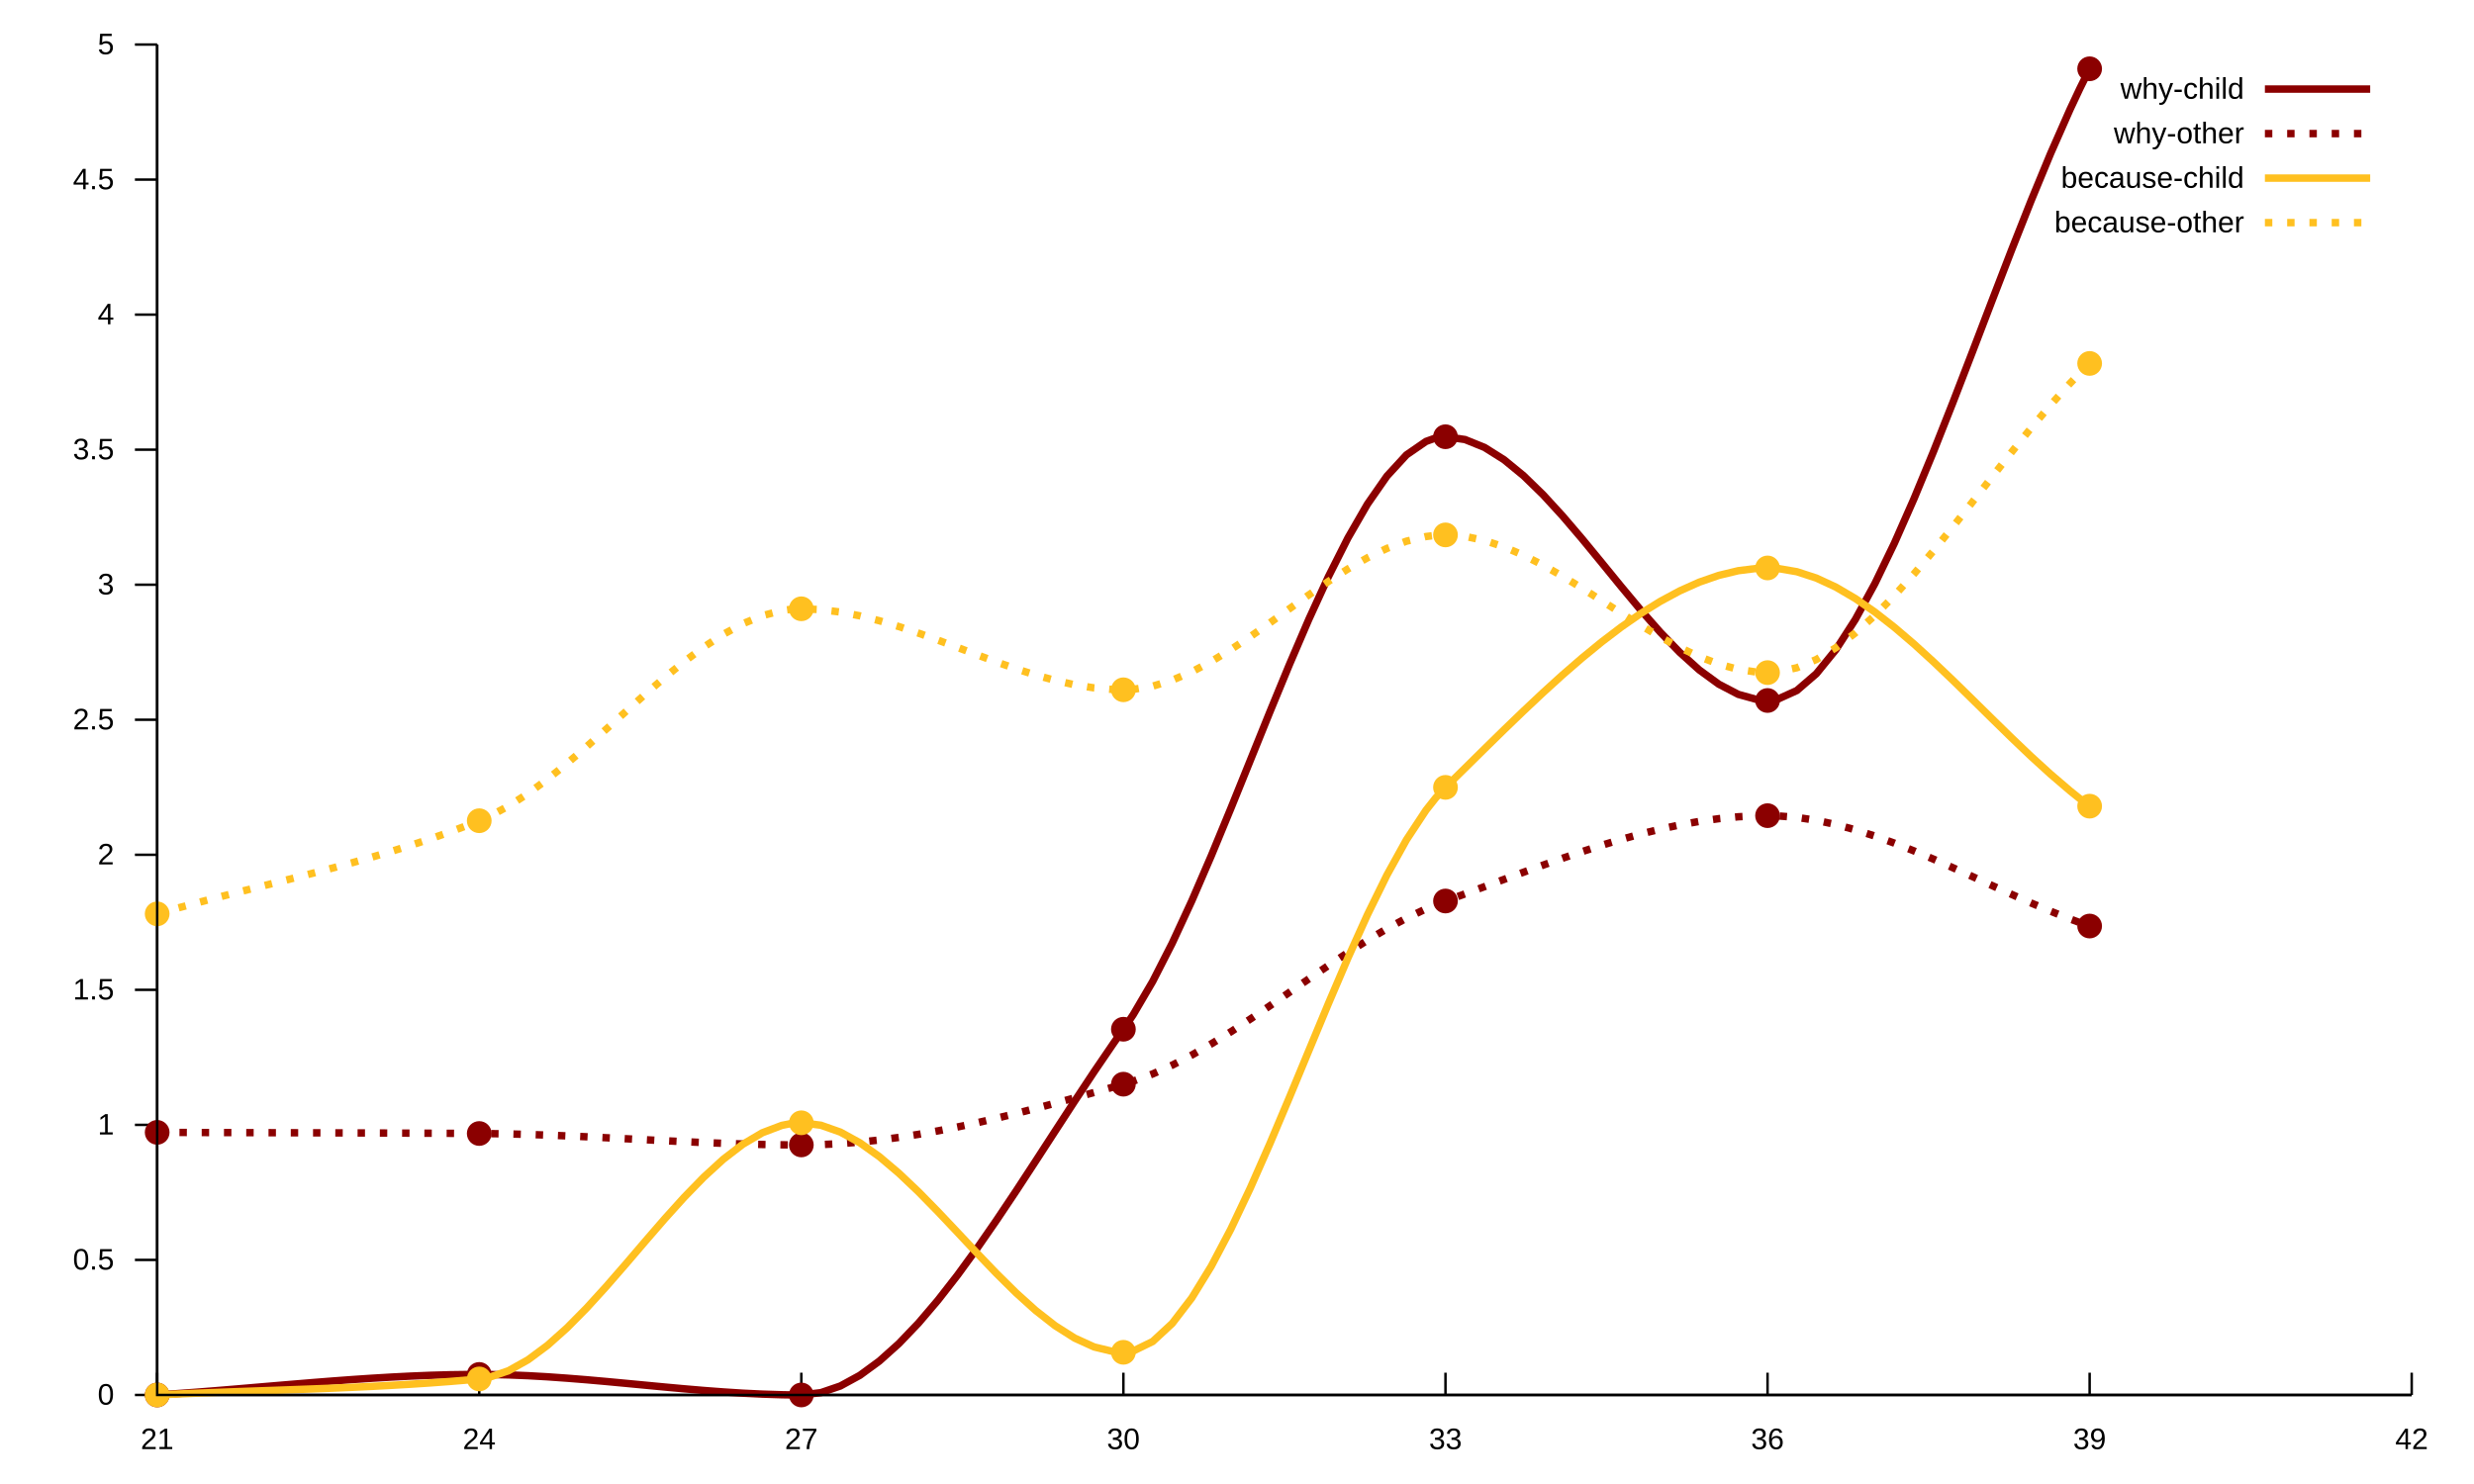
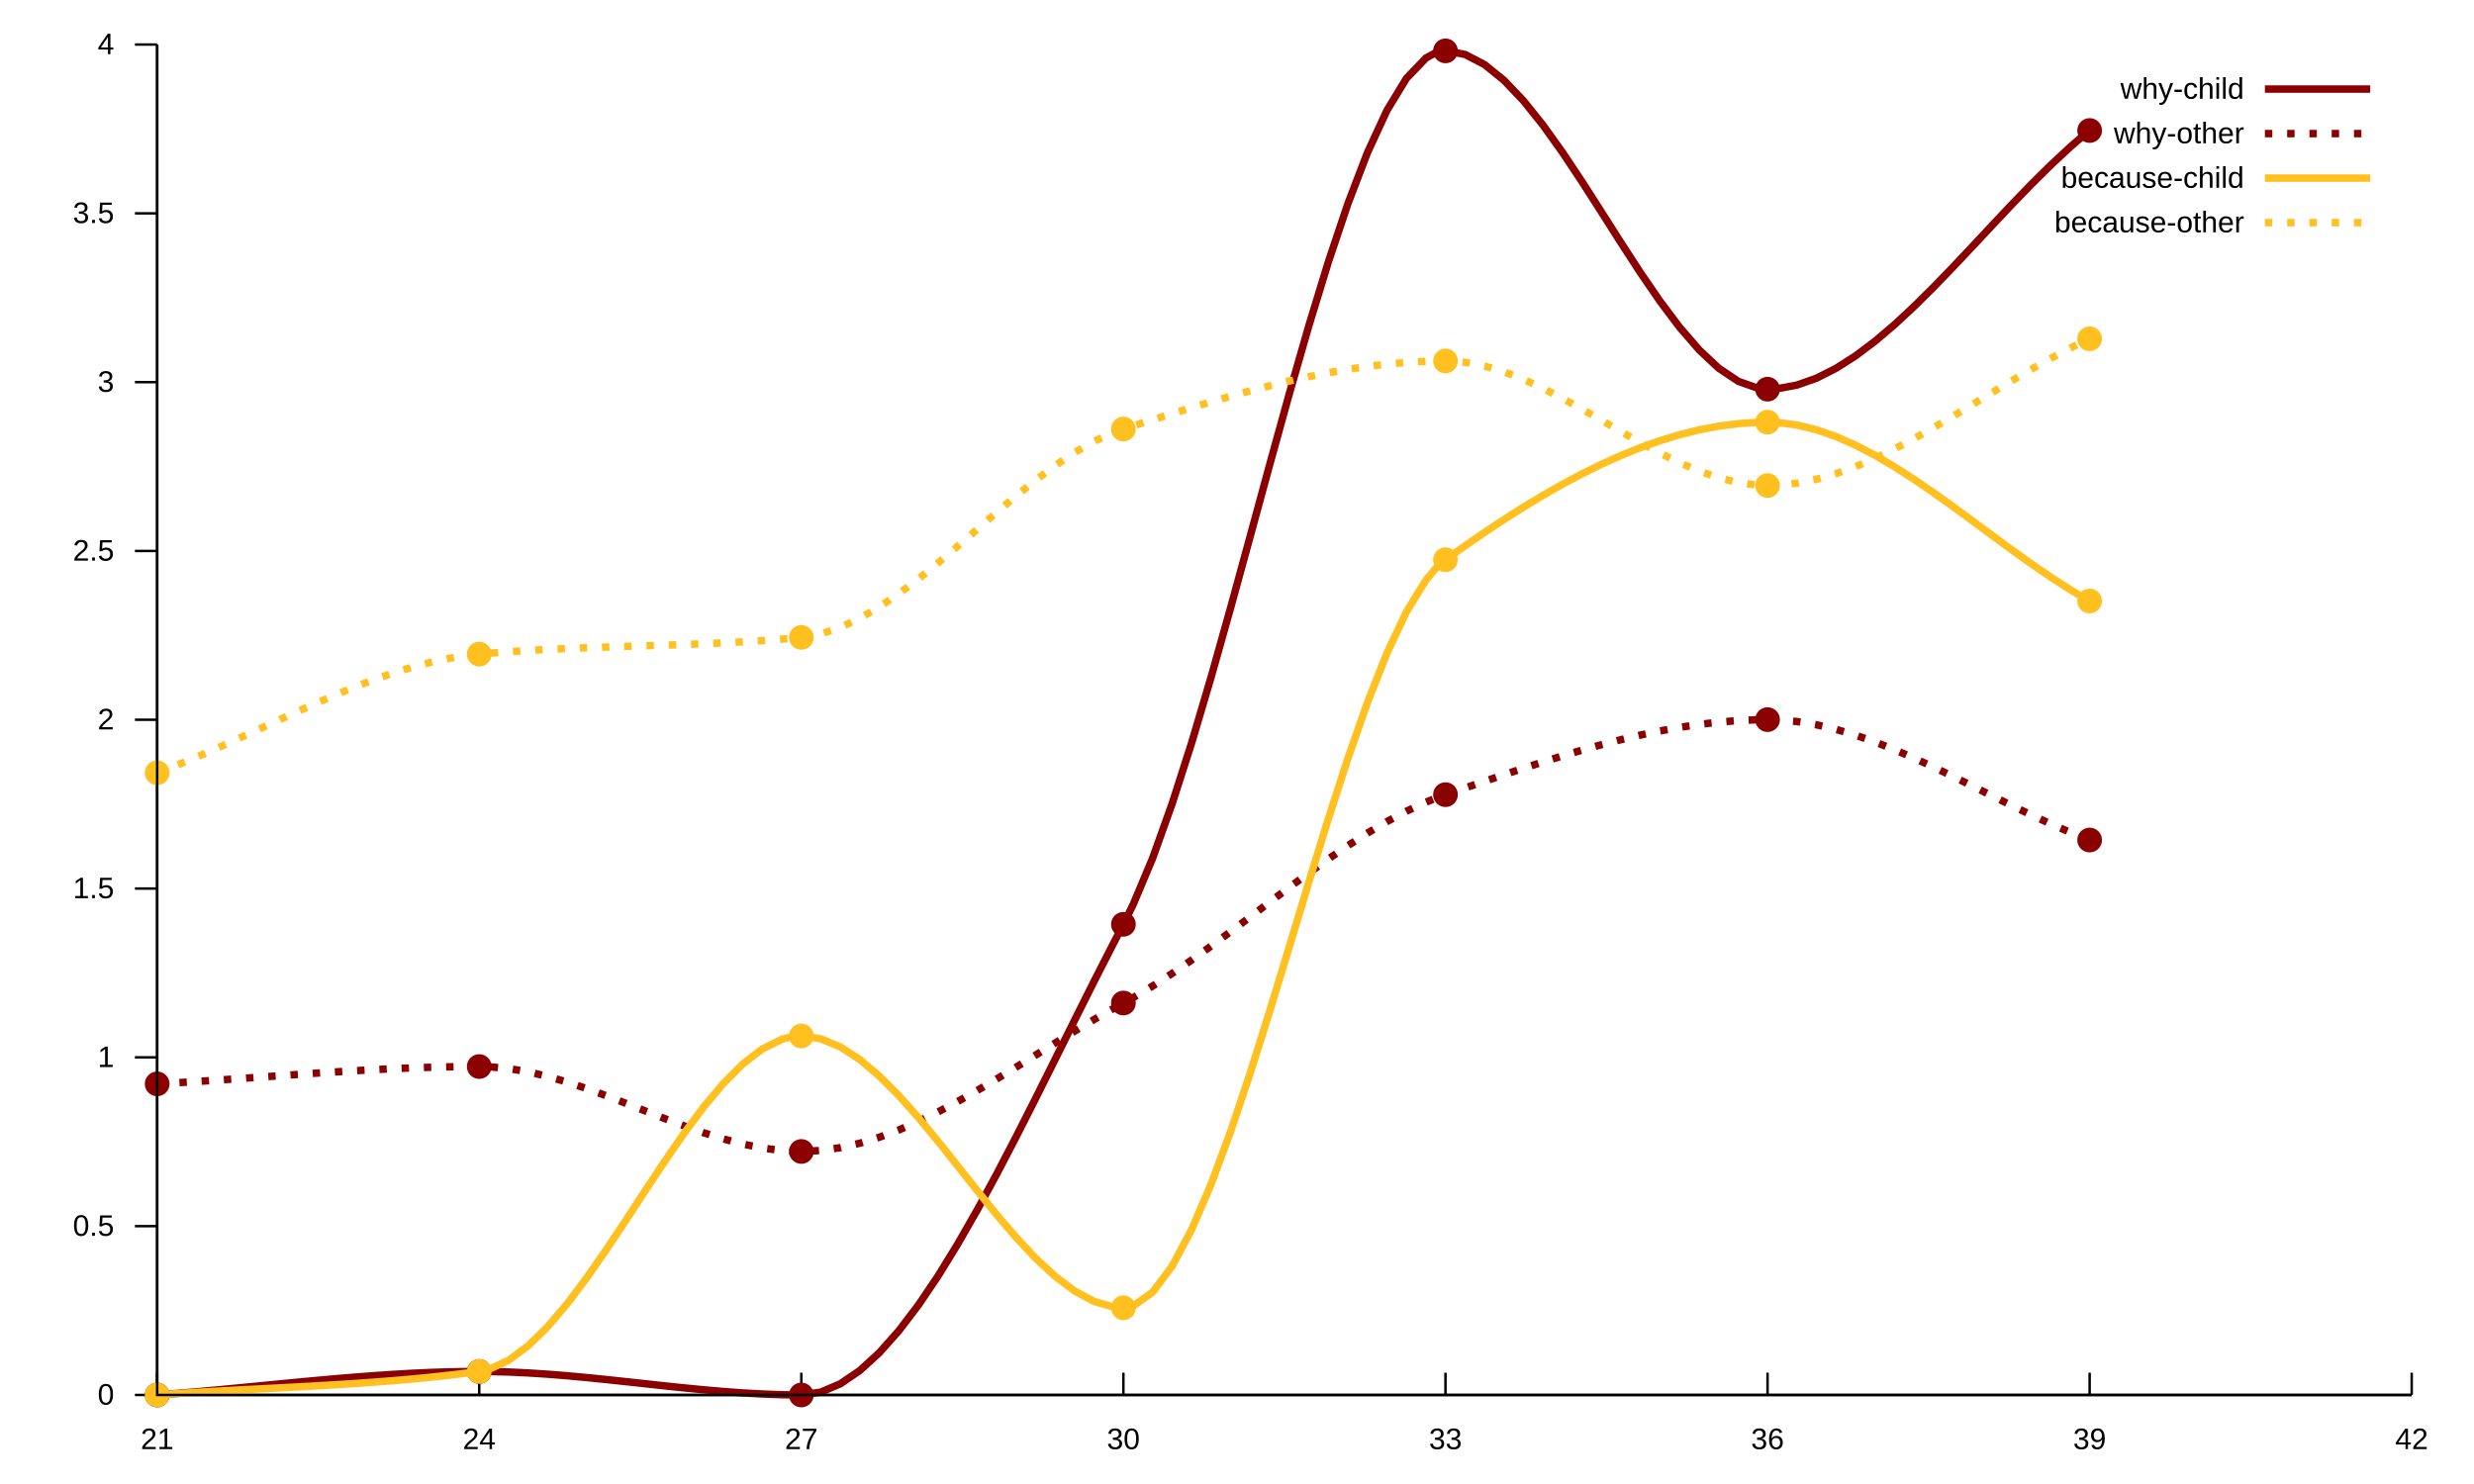
<svg xmlns="http://www.w3.org/2000/svg" xmlns:xlink="http://www.w3.org/1999/xlink" width="1000" height="600" viewBox="0 0 1000 600">
  <g id="gnuplot_canvas">
    <rect x="0" y="0" width="1000" height="600" fill="none" />
    <defs>
      <circle id="gpDot" r="0.5" stroke-width="0.5" stroke="currentColor" />
      <path id="gpPt0" stroke-width="0.222" stroke="currentColor" d="M-1,0 h2 M0,-1 v2" />
      <path id="gpPt1" stroke-width="0.222" stroke="currentColor" d="M-1,-1 L1,1 M1,-1 L-1,1" />
      <path id="gpPt2" stroke-width="0.222" stroke="currentColor" d="M-1,0 L1,0 M0,-1 L0,1 M-1,-1 L1,1 M-1,1 L1,-1" />
      <rect id="gpPt3" stroke-width="0.222" stroke="currentColor" x="-1" y="-1" width="2" height="2" />
      <rect id="gpPt4" stroke-width="0.222" stroke="currentColor" fill="currentColor" x="-1" y="-1" width="2" height="2" />
      <circle id="gpPt5" stroke-width="0.222" stroke="currentColor" cx="0" cy="0" r="1" />
      <use xlink:href="#gpPt5" id="gpPt6" fill="currentColor" stroke="none" />
      <path id="gpPt7" stroke-width="0.222" stroke="currentColor" d="M0,-1.33 L-1.33,0.67 L1.33,0.67 z" />
      <use xlink:href="#gpPt7" id="gpPt8" fill="currentColor" stroke="none" />
      <use xlink:href="#gpPt7" id="gpPt9" stroke="currentColor" transform="rotate(180)" />
      <use xlink:href="#gpPt9" id="gpPt10" fill="currentColor" stroke="none" />
      <use xlink:href="#gpPt3" id="gpPt11" stroke="currentColor" transform="rotate(45)" />
      <use xlink:href="#gpPt11" id="gpPt12" fill="currentColor" stroke="none" />
      <path id="gpPt13" stroke-width="0.222" stroke="currentColor" d="M0,1.330 L1.265,0.411 L0.782,-1.067 L-0.782,-1.076 L-1.265,0.411 z" />
      <use xlink:href="#gpPt13" id="gpPt14" fill="currentColor" stroke="none" />
      <filter id="textbox" filterUnits="objectBoundingBox" x="0" y="0" height="1" width="1">
        <feFlood flood-color="white" flood-opacity="1" result="bgnd" />
        <feComposite in="SourceGraphic" in2="bgnd" operator="atop" />
      </filter>
      <filter id="greybox" filterUnits="objectBoundingBox" x="0" y="0" height="1" width="1">
        <feFlood flood-color="lightgrey" flood-opacity="1" result="grey" />
        <feComposite in="SourceGraphic" in2="grey" operator="atop" />
      </filter>
    </defs>
    <g fill="none" color="white" stroke="black" stroke-width="1.00" stroke-linecap="butt" stroke-linejoin="miter">
</g>
    <g fill="none" color="black" stroke="currentColor" stroke-width="1.00" stroke-linecap="butt" stroke-linejoin="miter">
      <path stroke="black" d="M63.53,564.00 L54.53,564.00  " />
      <g transform="translate(46.14,567.90)" stroke="none" fill="black" font-family="Arial" font-size="12.00" text-anchor="end">
        <text>
          <tspan font-family="Arial"> 0</tspan>
        </text>
      </g>
    </g>
    <g fill="none" color="black" stroke="currentColor" stroke-width="1.00" stroke-linecap="butt" stroke-linejoin="miter">
-       <path stroke="black" d="M63.53,509.40 L54.53,509.40  " />
-       <g transform="translate(46.14,513.30)" stroke="none" fill="black" font-family="Arial" font-size="12.00" text-anchor="end">
+       <path stroke="black" d="M63.53,495.75 L54.53,495.75  " />
+       <g transform="translate(46.14,499.65)" stroke="none" fill="black" font-family="Arial" font-size="12.00" text-anchor="end">
        <text>
          <tspan font-family="Arial"> 0.5</tspan>
        </text>
      </g>
    </g>
    <g fill="none" color="black" stroke="currentColor" stroke-width="1.00" stroke-linecap="butt" stroke-linejoin="miter">
-       <path stroke="black" d="M63.53,454.80 L54.53,454.80  " />
-       <g transform="translate(46.14,458.70)" stroke="none" fill="black" font-family="Arial" font-size="12.00" text-anchor="end">
+       <path stroke="black" d="M63.53,427.50 L54.53,427.50  " />
+       <g transform="translate(46.14,431.40)" stroke="none" fill="black" font-family="Arial" font-size="12.00" text-anchor="end">
        <text>
          <tspan font-family="Arial"> 1</tspan>
        </text>
      </g>
    </g>
    <g fill="none" color="black" stroke="currentColor" stroke-width="1.00" stroke-linecap="butt" stroke-linejoin="miter">
-       <path stroke="black" d="M63.53,400.20 L54.53,400.20  " />
-       <g transform="translate(46.14,404.10)" stroke="none" fill="black" font-family="Arial" font-size="12.00" text-anchor="end">
+       <path stroke="black" d="M63.53,359.25 L54.53,359.25  " />
+       <g transform="translate(46.14,363.15)" stroke="none" fill="black" font-family="Arial" font-size="12.00" text-anchor="end">
        <text>
          <tspan font-family="Arial"> 1.5</tspan>
-         </text>
-       </g>
-     </g>
-     <g fill="none" color="black" stroke="currentColor" stroke-width="1.00" stroke-linecap="butt" stroke-linejoin="miter">
-       <path stroke="black" d="M63.53,345.60 L54.53,345.60  " />
-       <g transform="translate(46.14,349.50)" stroke="none" fill="black" font-family="Arial" font-size="12.00" text-anchor="end">
-         <text>
-           <tspan font-family="Arial"> 2</tspan>
        </text>
      </g>
    </g>
    <g fill="none" color="black" stroke="currentColor" stroke-width="1.00" stroke-linecap="butt" stroke-linejoin="miter">
      <path stroke="black" d="M63.53,291.00 L54.53,291.00  " />
      <g transform="translate(46.14,294.90)" stroke="none" fill="black" font-family="Arial" font-size="12.00" text-anchor="end">
        <text>
+           <tspan font-family="Arial"> 2</tspan>
+         </text>
+       </g>
+     </g>
+     <g fill="none" color="black" stroke="currentColor" stroke-width="1.00" stroke-linecap="butt" stroke-linejoin="miter">
+       <path stroke="black" d="M63.53,222.76 L54.53,222.76  " />
+       <g transform="translate(46.14,226.66)" stroke="none" fill="black" font-family="Arial" font-size="12.00" text-anchor="end">
+         <text>
          <tspan font-family="Arial"> 2.5</tspan>
        </text>
      </g>
    </g>
    <g fill="none" color="black" stroke="currentColor" stroke-width="1.00" stroke-linecap="butt" stroke-linejoin="miter">
-       <path stroke="black" d="M63.53,236.41 L54.53,236.41  " />
-       <g transform="translate(46.14,240.31)" stroke="none" fill="black" font-family="Arial" font-size="12.00" text-anchor="end">
+       <path stroke="black" d="M63.53,154.51 L54.53,154.51  " />
+       <g transform="translate(46.14,158.41)" stroke="none" fill="black" font-family="Arial" font-size="12.00" text-anchor="end">
        <text>
          <tspan font-family="Arial"> 3</tspan>
        </text>
      </g>
    </g>
    <g fill="none" color="black" stroke="currentColor" stroke-width="1.00" stroke-linecap="butt" stroke-linejoin="miter">
-       <path stroke="black" d="M63.53,181.81 L54.53,181.81  " />
-       <g transform="translate(46.14,185.71)" stroke="none" fill="black" font-family="Arial" font-size="12.00" text-anchor="end">
+       <path stroke="black" d="M63.53,86.26 L54.53,86.26  " />
+       <g transform="translate(46.14,90.16)" stroke="none" fill="black" font-family="Arial" font-size="12.00" text-anchor="end">
        <text>
          <tspan font-family="Arial"> 3.5</tspan>
-         </text>
-       </g>
-     </g>
-     <g fill="none" color="black" stroke="currentColor" stroke-width="1.00" stroke-linecap="butt" stroke-linejoin="miter">
-       <path stroke="black" d="M63.53,127.21 L54.53,127.21  " />
-       <g transform="translate(46.14,131.11)" stroke="none" fill="black" font-family="Arial" font-size="12.00" text-anchor="end">
-         <text>
-           <tspan font-family="Arial"> 4</tspan>
-         </text>
-       </g>
-     </g>
-     <g fill="none" color="black" stroke="currentColor" stroke-width="1.00" stroke-linecap="butt" stroke-linejoin="miter">
-       <path stroke="black" d="M63.53,72.61 L54.53,72.61  " />
-       <g transform="translate(46.14,76.51)" stroke="none" fill="black" font-family="Arial" font-size="12.00" text-anchor="end">
-         <text>
-           <tspan font-family="Arial"> 4.5</tspan>
        </text>
      </g>
    </g>
    <g fill="none" color="black" stroke="currentColor" stroke-width="1.00" stroke-linecap="butt" stroke-linejoin="miter">
      <path stroke="black" d="M63.53,18.01 L54.53,18.01  " />
      <g transform="translate(46.14,21.91)" stroke="none" fill="black" font-family="Arial" font-size="12.00" text-anchor="end">
        <text>
-           <tspan font-family="Arial"> 5</tspan>
+           <tspan font-family="Arial"> 4</tspan>
        </text>
      </g>
    </g>
    <g fill="none" color="black" stroke="currentColor" stroke-width="1.00" stroke-linecap="butt" stroke-linejoin="miter">
      <path stroke="black" d="M63.53,564.00 L63.53,555.00  " />
      <g transform="translate(63.53,585.90)" stroke="none" fill="black" font-family="Arial" font-size="12.00" text-anchor="middle">
        <text>
          <tspan font-family="Arial"> 21</tspan>
        </text>
      </g>
    </g>
    <g fill="none" color="black" stroke="currentColor" stroke-width="1.00" stroke-linecap="butt" stroke-linejoin="miter">
      <path stroke="black" d="M193.71,564.00 L193.71,555.00  " />
      <g transform="translate(193.71,585.90)" stroke="none" fill="black" font-family="Arial" font-size="12.00" text-anchor="middle">
        <text>
          <tspan font-family="Arial"> 24</tspan>
        </text>
      </g>
    </g>
    <g fill="none" color="black" stroke="currentColor" stroke-width="1.00" stroke-linecap="butt" stroke-linejoin="miter">
      <path stroke="black" d="M323.90,564.00 L323.90,555.00  " />
      <g transform="translate(323.90,585.90)" stroke="none" fill="black" font-family="Arial" font-size="12.00" text-anchor="middle">
        <text>
          <tspan font-family="Arial"> 27</tspan>
        </text>
      </g>
    </g>
    <g fill="none" color="black" stroke="currentColor" stroke-width="1.00" stroke-linecap="butt" stroke-linejoin="miter">
      <path stroke="black" d="M454.08,564.00 L454.08,555.00  " />
      <g transform="translate(454.08,585.90)" stroke="none" fill="black" font-family="Arial" font-size="12.00" text-anchor="middle">
        <text>
          <tspan font-family="Arial"> 30</tspan>
        </text>
      </g>
    </g>
    <g fill="none" color="black" stroke="currentColor" stroke-width="1.00" stroke-linecap="butt" stroke-linejoin="miter">
      <path stroke="black" d="M584.27,564.00 L584.27,555.00  " />
      <g transform="translate(584.27,585.90)" stroke="none" fill="black" font-family="Arial" font-size="12.00" text-anchor="middle">
        <text>
          <tspan font-family="Arial"> 33</tspan>
        </text>
      </g>
    </g>
    <g fill="none" color="black" stroke="currentColor" stroke-width="1.00" stroke-linecap="butt" stroke-linejoin="miter">
      <path stroke="black" d="M714.45,564.00 L714.45,555.00  " />
      <g transform="translate(714.45,585.90)" stroke="none" fill="black" font-family="Arial" font-size="12.00" text-anchor="middle">
        <text>
          <tspan font-family="Arial"> 36</tspan>
        </text>
      </g>
    </g>
    <g fill="none" color="black" stroke="currentColor" stroke-width="1.00" stroke-linecap="butt" stroke-linejoin="miter">
      <path stroke="black" d="M844.64,564.00 L844.64,555.00  " />
      <g transform="translate(844.64,585.90)" stroke="none" fill="black" font-family="Arial" font-size="12.00" text-anchor="middle">
        <text>
          <tspan font-family="Arial"> 39</tspan>
        </text>
      </g>
    </g>
    <g fill="none" color="black" stroke="currentColor" stroke-width="1.00" stroke-linecap="butt" stroke-linejoin="miter">
      <path stroke="black" d="M974.82,564.00 L974.82,555.00  " />
      <g transform="translate(974.82,585.90)" stroke="none" fill="black" font-family="Arial" font-size="12.00" text-anchor="middle">
        <text>
          <tspan font-family="Arial"> 42</tspan>
        </text>
      </g>
    </g>
    <g fill="none" color="black" stroke="currentColor" stroke-width="1.00" stroke-linecap="butt" stroke-linejoin="miter">
</g>
    <g fill="none" color="black" stroke="currentColor" stroke-width="1.00" stroke-linecap="butt" stroke-linejoin="miter">
      <path stroke="black" d="M63.53,18.01 L63.53,564.00 L974.82,564.00 M974.82,18.01 M63.53,18.01  " />
    </g>
    <g fill="none" color="black" stroke="currentColor" stroke-width="1.00" stroke-linecap="butt" stroke-linejoin="miter">
</g>
    <g id="gnuplot_plot_1">
      <g fill="none" color="white" stroke="black" stroke-width="3.00" stroke-linecap="butt" stroke-linejoin="miter">
</g>
      <g fill="none" color="black" stroke="currentColor" stroke-width="3.00" stroke-linecap="butt" stroke-linejoin="miter">
        <g transform="translate(907.09,39.91)" stroke="none" fill="black" font-family="Arial" font-size="12.00" text-anchor="end">
          <text>
            <tspan font-family="Arial">why-child</tspan>
          </text>
        </g>
      </g>
      <g fill="none" color="black" stroke="currentColor" stroke-width="3.00" stroke-linecap="butt" stroke-linejoin="miter">
-         <path stroke="rgb(139,   0,   0)" d="M915.48,36.01 L958.04,36.01 M63.53,564.00 L71.42,563.47 L79.31,562.89 L87.20,562.27 L95.09,561.62 L102.98,560.95   L110.87,560.28 L118.76,559.62 L126.65,558.97 L134.54,558.35 L142.43,557.77 L150.32,557.24 L158.21,556.77 L166.10,556.37   L173.99,556.05 L181.88,555.83 L189.77,555.72 L193.71,555.70 L197.66,555.72 L205.55,555.89 L213.44,556.21 L221.33,556.66   L229.22,557.22 L237.11,557.85 L245.00,558.55 L252.89,559.29 L260.78,560.04 L268.67,560.79 L276.56,561.51 L284.45,562.18   L292.34,562.77 L300.23,563.28 L308.12,563.66 L316.01,563.91 L319.95,563.98 L323.90,564.00 L331.79,563.07 L339.68,560.37   L347.57,556.06 L355.46,550.28 L363.35,543.20 L371.24,534.95 L379.13,525.69 L387.02,515.57 L394.91,504.74 L402.80,493.35   L410.69,481.56 L418.58,469.50 L426.47,457.35 L434.36,445.23 L442.25,433.31 L450.14,421.74 L454.08,416.13 L458.03,410.27   L465.92,396.81 L473.81,381.35 L481.70,364.29 L489.59,346.02 L497.48,326.93 L505.37,307.43 L513.26,287.91 L521.15,268.77   L529.04,250.39 L536.93,233.18 L544.82,217.53 L552.71,203.85 L560.60,192.51 L568.49,183.92 L576.38,178.48 L580.32,177.06   L584.27,176.58 L592.16,177.71 L600.05,180.90 L607.94,185.87 L615.83,192.34 L623.72,200.02 L631.61,208.63 L639.50,217.87   L647.39,227.48 L655.28,237.15 L663.17,246.61 L671.06,255.57 L678.95,263.75 L686.84,270.86 L694.73,276.62 L702.62,280.74   L710.51,282.93 L714.45,283.22 L718.40,282.76 L726.29,279.19 L734.18,272.38 L742.07,262.67 L749.96,250.41 L757.85,235.92   L765.74,219.56 L773.63,201.67 L781.52,182.58 L789.41,162.63 L797.30,142.18 L805.19,121.55 L813.08,101.10 L820.97,81.16   L828.86,62.07 L836.75,44.17 L840.69,35.78 L844.64,27.81  " />
+         <path stroke="rgb(139,   0,   0)" d="M915.48,36.01 L958.04,36.01 M63.53,564.00 L71.42,563.39 L79.31,562.73 L87.20,562.02 L95.09,561.27 L102.98,560.51   L110.87,559.74 L118.76,558.98 L126.65,558.24 L134.54,557.53 L142.43,556.87 L150.32,556.26 L158.21,555.72 L166.10,555.26   L173.99,554.90 L181.88,554.65 L189.77,554.51 L193.71,554.50 L197.66,554.52 L205.55,554.72 L213.44,555.09 L221.33,555.60   L229.22,556.23 L237.11,556.96 L245.00,557.76 L252.89,558.60 L260.78,559.46 L268.67,560.32 L276.56,561.14 L284.45,561.91   L292.34,562.60 L300.23,563.17 L308.12,563.61 L316.01,563.90 L319.95,563.97 L323.90,564.00 L331.79,562.84 L339.68,559.48   L347.57,554.10 L355.46,546.88 L363.35,538.00 L371.24,527.62 L379.13,515.94 L387.02,503.13 L394.91,489.36 L402.80,474.82   L410.69,459.68 L418.58,444.13 L426.47,428.33 L434.36,412.47 L442.25,396.72 L450.14,381.27 L454.08,373.71 L458.03,365.71   L465.92,346.90 L473.81,324.87 L481.70,300.22 L489.59,273.56 L497.48,245.52 L505.37,216.69 L513.26,187.70 L521.15,159.17   L529.04,131.69 L536.93,105.89 L544.82,82.37 L552.71,61.76 L560.60,44.66 L568.49,31.68 L576.38,23.45 L580.32,21.30   L584.27,20.57 L592.16,22.01 L600.05,26.11 L607.94,32.49 L615.83,40.79 L623.72,50.64 L631.61,61.68 L639.50,73.54   L647.39,85.85 L655.28,98.26 L663.17,110.40 L671.06,121.89 L678.95,132.38 L686.84,141.50 L694.73,148.89 L702.62,154.17   L710.51,156.98 L714.45,157.35 L718.40,157.16 L726.29,155.70 L734.18,152.92 L742.07,148.94 L749.96,143.92 L757.85,137.99   L765.74,131.29 L773.63,123.96 L781.52,116.14 L789.41,107.98 L797.30,99.60 L805.19,91.16 L813.08,82.78 L820.97,74.62   L828.86,66.80 L836.75,59.47 L840.69,56.04 L844.64,52.77  " />
      </g>
    </g>
    <g id="gnuplot_plot_2">
      <g fill="none" color="black" stroke="currentColor" stroke-width="3.00" stroke-linecap="butt" stroke-linejoin="miter">
        <use xlink:href="#gpPt6" transform="translate(63.53,564.00) scale(4.50)" color="rgb(139,   0,   0)" />
-         <use xlink:href="#gpPt6" transform="translate(193.71,555.70) scale(4.50)" color="rgb(139,   0,   0)" />
+         <use xlink:href="#gpPt6" transform="translate(193.71,554.50) scale(4.50)" color="rgb(139,   0,   0)" />
        <use xlink:href="#gpPt6" transform="translate(323.90,564.00) scale(4.50)" color="rgb(139,   0,   0)" />
-         <use xlink:href="#gpPt6" transform="translate(454.08,416.13) scale(4.50)" color="rgb(139,   0,   0)" />
-         <use xlink:href="#gpPt6" transform="translate(584.27,176.58) scale(4.50)" color="rgb(139,   0,   0)" />
-         <use xlink:href="#gpPt6" transform="translate(714.45,283.22) scale(4.50)" color="rgb(139,   0,   0)" />
-         <use xlink:href="#gpPt6" transform="translate(844.64,27.81) scale(4.50)" color="rgb(139,   0,   0)" />
+         <use xlink:href="#gpPt6" transform="translate(454.08,373.71) scale(4.50)" color="rgb(139,   0,   0)" />
+         <use xlink:href="#gpPt6" transform="translate(584.27,20.57) scale(4.50)" color="rgb(139,   0,   0)" />
+         <use xlink:href="#gpPt6" transform="translate(714.45,157.35) scale(4.50)" color="rgb(139,   0,   0)" />
+         <use xlink:href="#gpPt6" transform="translate(844.64,52.77) scale(4.50)" color="rgb(139,   0,   0)" />
      </g>
    </g>
    <g id="gnuplot_plot_3">
      <g fill="none" color="black" stroke="currentColor" stroke-width="3.00" stroke-linecap="butt" stroke-linejoin="miter">
        <g transform="translate(907.09,57.91)" stroke="none" fill="black" font-family="Arial" font-size="12.00" text-anchor="end">
          <text>
            <tspan font-family="Arial">why-other</tspan>
          </text>
        </g>
      </g>
      <g fill="none" color="black" stroke="currentColor" stroke-width="3.00" stroke-linecap="butt" stroke-linejoin="miter">
-         <path stroke="rgb(139,   0,   0)" stroke-dasharray="3.0,6.0" d="M915.48,54.01 L958.04,54.01 M63.53,457.83 L71.42,457.86 L79.31,457.89 L87.20,457.91 L95.09,457.93 L102.98,457.95   L110.87,457.97 L118.76,457.99 L126.65,458.01 L134.54,458.03 L142.43,458.06 L150.32,458.08 L158.21,458.11 L166.10,458.15   L173.99,458.18 L181.88,458.22 L189.77,458.27 L193.71,458.29 L197.66,458.33 L205.55,458.46 L213.44,458.67 L221.33,458.94   L229.22,459.26 L237.11,459.61 L245.00,460.00 L252.89,460.40 L260.78,460.81 L268.67,461.21 L276.56,461.59 L284.45,461.95   L292.34,462.26 L300.23,462.53 L308.12,462.73 L316.01,462.86 L319.95,462.90 L323.90,462.91 L331.79,462.78 L339.68,462.39   L347.57,461.77 L355.46,460.92 L363.35,459.87 L371.24,458.63 L379.13,457.22 L387.02,455.66 L394.91,453.95 L402.80,452.12   L410.69,450.18 L418.58,448.16 L426.47,446.06 L434.36,443.90 L442.25,441.70 L450.14,439.47 L454.08,438.35 L458.03,437.14   L465.92,434.21 L473.81,430.66 L481.70,426.58 L489.59,422.06 L497.48,417.18 L505.37,412.02 L513.26,406.68 L521.15,401.23   L529.04,395.77 L536.93,390.38 L544.82,385.15 L552.71,380.15 L560.60,375.48 L568.49,371.23 L576.38,367.47 L580.32,365.80   L584.27,364.29 L592.16,361.41 L600.05,358.49 L607.94,355.55 L615.83,352.64 L623.72,349.78 L631.61,346.99 L639.50,344.31   L647.39,341.76 L655.28,339.38 L663.17,337.20 L671.06,335.24 L678.95,333.53 L686.84,332.11 L694.73,331.00 L702.62,330.23   L710.51,329.83 L714.45,329.78 L718.40,329.86 L726.29,330.48 L734.18,331.67 L742.07,333.37 L749.96,335.51 L757.85,338.04   L765.74,340.90 L773.63,344.03 L781.52,347.36 L789.41,350.85 L797.30,354.42 L805.19,358.03 L813.08,361.60 L820.97,365.09   L828.86,368.42 L836.75,371.55 L840.69,373.02 L844.64,374.41  " />
+         <path stroke="rgb(139,   0,   0)" stroke-dasharray="3.0,6.0" d="M915.48,54.01 L958.04,54.01 M63.53,438.22 L71.42,437.77 L79.31,437.28 L87.20,436.76 L95.09,436.21 L102.98,435.65   L110.87,435.09 L118.76,434.53 L126.65,433.98 L134.54,433.46 L142.43,432.96 L150.32,432.52 L158.21,432.12 L166.10,431.78   L173.99,431.52 L181.88,431.33 L189.77,431.23 L193.71,431.22 L197.66,431.31 L205.55,432.02 L213.44,433.35 L221.33,435.20   L229.22,437.49 L237.11,440.12 L245.00,443.01 L252.89,446.05 L260.78,449.16 L268.67,452.26 L276.56,455.23 L284.45,458.00   L292.34,460.47 L300.23,462.56 L308.12,464.16 L316.01,465.19 L319.95,465.46 L323.90,465.55 L331.79,465.16 L339.68,464.02   L347.57,462.21 L355.46,459.80 L363.35,456.84 L371.24,453.41 L379.13,449.57 L387.02,445.40 L394.91,440.94 L402.80,436.28   L410.69,431.48 L418.58,426.61 L426.47,421.72 L434.36,416.90 L442.25,412.20 L450.14,407.70 L454.08,405.54 L458.03,403.36   L465.92,398.65 L473.81,393.55 L481.70,388.13 L489.59,382.46 L497.48,376.62 L505.37,370.67 L513.26,364.69 L521.15,358.75   L529.04,352.93 L536.93,347.28 L544.82,341.89 L552.71,336.83 L560.60,332.17 L568.49,327.98 L576.38,324.33 L580.32,322.73   L584.27,321.29 L592.16,318.59 L600.05,315.89 L607.94,313.22 L615.83,310.60 L623.72,308.06 L631.61,305.61 L639.50,303.27   L647.39,301.07 L655.28,299.03 L663.17,297.17 L671.06,295.52 L678.95,294.08 L686.84,292.89 L694.73,291.96 L702.62,291.33   L710.51,291.00 L714.45,290.95 L718.40,291.04 L726.29,291.72 L734.18,293.02 L742.07,294.87 L749.96,297.21 L757.85,299.97   L765.74,303.09 L773.63,306.50 L781.52,310.13 L789.41,313.93 L797.30,317.83 L805.19,321.76 L813.08,325.66 L820.97,329.46   L828.86,333.10 L836.75,336.51 L840.69,338.11 L844.64,339.63  " />
      </g>
    </g>
    <g id="gnuplot_plot_4">
      <g fill="none" color="black" stroke="currentColor" stroke-width="3.00" stroke-linecap="butt" stroke-linejoin="miter">
-         <use xlink:href="#gpPt6" transform="translate(63.53,457.83) scale(4.50)" color="rgb(139,   0,   0)" />
-         <use xlink:href="#gpPt6" transform="translate(193.71,458.29) scale(4.50)" color="rgb(139,   0,   0)" />
-         <use xlink:href="#gpPt6" transform="translate(323.90,462.91) scale(4.50)" color="rgb(139,   0,   0)" />
-         <use xlink:href="#gpPt6" transform="translate(454.08,438.35) scale(4.50)" color="rgb(139,   0,   0)" />
-         <use xlink:href="#gpPt6" transform="translate(584.27,364.29) scale(4.50)" color="rgb(139,   0,   0)" />
-         <use xlink:href="#gpPt6" transform="translate(714.45,329.78) scale(4.50)" color="rgb(139,   0,   0)" />
-         <use xlink:href="#gpPt6" transform="translate(844.64,374.41) scale(4.50)" color="rgb(139,   0,   0)" />
+         <use xlink:href="#gpPt6" transform="translate(63.53,438.22) scale(4.50)" color="rgb(139,   0,   0)" />
+         <use xlink:href="#gpPt6" transform="translate(193.71,431.22) scale(4.50)" color="rgb(139,   0,   0)" />
+         <use xlink:href="#gpPt6" transform="translate(323.90,465.55) scale(4.50)" color="rgb(139,   0,   0)" />
+         <use xlink:href="#gpPt6" transform="translate(454.08,405.54) scale(4.50)" color="rgb(139,   0,   0)" />
+         <use xlink:href="#gpPt6" transform="translate(584.27,321.29) scale(4.50)" color="rgb(139,   0,   0)" />
+         <use xlink:href="#gpPt6" transform="translate(714.45,290.95) scale(4.50)" color="rgb(139,   0,   0)" />
+         <use xlink:href="#gpPt6" transform="translate(844.64,339.63) scale(4.50)" color="rgb(139,   0,   0)" />
      </g>
    </g>
    <g id="gnuplot_plot_5">
      <g fill="none" color="black" stroke="currentColor" stroke-width="3.00" stroke-linecap="butt" stroke-linejoin="miter">
        <g transform="translate(907.09,75.91)" stroke="none" fill="black" font-family="Arial" font-size="12.00" text-anchor="end">
          <text>
            <tspan font-family="Arial">because-child</tspan>
          </text>
        </g>
      </g>
      <g fill="none" color="black" stroke="currentColor" stroke-width="3.00" stroke-linecap="butt" stroke-linejoin="miter">
-         <path stroke="rgb(255, 192,  32)" d="M915.48,72.01 L958.04,72.01 M63.53,564.00 L71.42,563.63 L79.31,563.29 L87.20,562.98 L95.09,562.68 L102.98,562.40   L110.87,562.13 L118.76,561.84 L126.65,561.55 L134.54,561.24 L142.43,560.90 L150.32,560.53 L158.21,560.11 L166.10,559.65   L173.99,559.13 L181.88,558.54 L189.77,557.88 L193.71,557.52 L197.66,556.90 L205.55,554.20 L213.44,549.78 L221.33,543.92   L229.22,536.86 L237.11,528.87 L245.00,520.21 L252.89,511.14 L260.78,501.91 L268.67,492.80 L276.56,484.06 L284.45,475.95   L292.34,468.72 L300.23,462.66 L308.12,458.00 L316.01,455.01 L319.95,454.23 L323.90,453.96 L331.79,454.94 L339.68,457.72   L347.57,462.05 L355.46,467.67 L363.35,474.36 L371.24,481.84 L379.13,489.89 L387.02,498.24 L394.91,506.66 L402.80,514.89   L410.69,522.69 L418.58,529.81 L426.47,535.99 L434.36,541.00 L442.25,544.59 L450.14,546.50 L454.08,546.75 L458.03,546.24   L465.92,542.39 L473.81,535.09 L481.70,524.80 L489.59,511.96 L497.48,496.99 L505.37,480.35 L513.26,462.47 L521.15,443.79   L529.04,424.76 L536.93,405.80 L544.82,387.36 L552.71,369.88 L560.60,353.80 L568.49,339.55 L576.38,327.59 L580.32,322.60   L584.27,318.34 L592.16,310.57 L600.05,302.78 L607.94,295.05 L615.83,287.45 L623.72,280.03 L631.61,272.86 L639.50,266.02   L647.39,259.56 L655.28,253.55 L663.17,248.07 L671.06,243.16 L678.95,238.91 L686.84,235.38 L694.73,232.64 L702.62,230.74   L710.51,229.76 L714.45,229.63 L718.40,229.81 L726.29,231.15 L734.18,233.72 L742.07,237.38 L749.96,242.01 L757.85,247.47   L765.74,253.64 L773.63,260.38 L781.52,267.58 L789.41,275.10 L797.30,282.82 L805.19,290.59 L813.08,298.31 L820.97,305.83   L828.86,313.02 L836.75,319.77 L840.69,322.94 L844.64,325.94  " />
+         <path stroke="rgb(255, 192,  32)" d="M915.48,72.01 L958.04,72.01 M63.53,564.00 L71.42,563.45 L79.31,562.95 L87.20,562.50 L95.09,562.06 L102.98,561.65   L110.87,561.24 L118.76,560.82 L126.65,560.39 L134.54,559.93 L142.43,559.44 L150.32,558.89 L158.21,558.28 L166.10,557.60   L173.99,556.84 L181.88,555.98 L189.77,555.02 L193.71,554.50 L197.66,553.63 L205.55,550.00 L213.44,544.16 L221.33,536.44   L229.22,527.17 L237.11,516.70 L245.00,505.36 L252.89,493.50 L260.78,481.44 L268.67,469.54 L276.56,458.12 L284.45,447.53   L292.34,438.11 L300.23,430.19 L308.12,424.12 L316.01,420.22 L319.95,419.20 L323.90,418.85 L331.79,420.01 L339.68,423.30   L347.57,428.43 L355.46,435.10 L363.35,443.01 L371.24,451.88 L379.13,461.41 L387.02,471.31 L394.91,481.28 L402.80,491.03   L410.69,500.27 L418.58,508.70 L426.47,516.02 L434.36,521.96 L442.25,526.20 L450.14,528.46 L454.08,528.76 L458.03,528.03   L465.92,522.42 L473.81,511.87 L481.70,497.04 L489.59,478.63 L497.48,457.31 L505.37,433.77 L513.26,408.69 L521.15,382.76   L529.04,356.65 L536.93,331.04 L544.82,306.63 L552.71,284.09 L560.60,264.11 L568.49,247.36 L576.38,234.54 L580.32,229.81   L584.27,226.31 L592.16,220.70 L600.05,215.26 L607.94,210.03 L615.83,205.02 L623.72,200.25 L631.61,195.76 L639.50,191.56   L647.39,187.67 L655.28,184.13 L663.17,180.94 L671.06,178.15 L678.95,175.76 L686.84,173.80 L694.73,172.30 L702.62,171.28   L710.51,170.75 L714.45,170.69 L718.40,170.82 L726.29,171.83 L734.18,173.76 L742.07,176.50 L749.96,179.98 L757.85,184.08   L765.74,188.71 L773.63,193.78 L781.52,199.18 L789.41,204.83 L797.30,210.62 L805.19,216.46 L813.08,222.25 L820.97,227.89   L828.86,233.30 L836.75,238.37 L840.69,240.74 L844.64,243.00  " />
      </g>
    </g>
    <g id="gnuplot_plot_6">
      <g fill="none" color="black" stroke="currentColor" stroke-width="3.00" stroke-linecap="butt" stroke-linejoin="miter">
        <use xlink:href="#gpPt6" transform="translate(63.53,564.00) scale(4.50)" color="rgb(255, 192,  32)" />
-         <use xlink:href="#gpPt6" transform="translate(193.71,557.52) scale(4.50)" color="rgb(255, 192,  32)" />
-         <use xlink:href="#gpPt6" transform="translate(323.90,453.96) scale(4.50)" color="rgb(255, 192,  32)" />
-         <use xlink:href="#gpPt6" transform="translate(454.08,546.75) scale(4.50)" color="rgb(255, 192,  32)" />
-         <use xlink:href="#gpPt6" transform="translate(584.27,318.34) scale(4.50)" color="rgb(255, 192,  32)" />
-         <use xlink:href="#gpPt6" transform="translate(714.45,229.63) scale(4.50)" color="rgb(255, 192,  32)" />
-         <use xlink:href="#gpPt6" transform="translate(844.64,325.94) scale(4.50)" color="rgb(255, 192,  32)" />
+         <use xlink:href="#gpPt6" transform="translate(193.71,554.50) scale(4.50)" color="rgb(255, 192,  32)" />
+         <use xlink:href="#gpPt6" transform="translate(323.90,418.85) scale(4.50)" color="rgb(255, 192,  32)" />
+         <use xlink:href="#gpPt6" transform="translate(454.08,528.76) scale(4.50)" color="rgb(255, 192,  32)" />
+         <use xlink:href="#gpPt6" transform="translate(584.27,226.31) scale(4.50)" color="rgb(255, 192,  32)" />
+         <use xlink:href="#gpPt6" transform="translate(714.45,170.69) scale(4.50)" color="rgb(255, 192,  32)" />
+         <use xlink:href="#gpPt6" transform="translate(844.64,243.00) scale(4.50)" color="rgb(255, 192,  32)" />
      </g>
    </g>
    <g id="gnuplot_plot_7">
      <g fill="none" color="black" stroke="currentColor" stroke-width="3.00" stroke-linecap="butt" stroke-linejoin="miter">
        <g transform="translate(907.09,93.91)" stroke="none" fill="black" font-family="Arial" font-size="12.00" text-anchor="end">
          <text>
            <tspan font-family="Arial">because-other</tspan>
          </text>
        </g>
      </g>
      <g fill="none" color="black" stroke="currentColor" stroke-width="3.00" stroke-linecap="butt" stroke-linejoin="miter">
-         <path stroke="rgb(255, 192,  32)" stroke-dasharray="3.0,6.0" d="M915.48,90.01 L958.04,90.01 M63.53,369.48 L71.42,367.25 L79.31,365.11 L87.20,363.03 L95.09,361.01 L102.98,359.01   L110.87,357.02 L118.76,355.03 L126.65,353.00 L134.54,350.93 L142.43,348.79 L150.32,346.55 L158.21,344.21 L166.10,341.75   L173.99,339.14 L181.88,336.36 L189.77,333.39 L193.71,331.83 L197.66,330.11 L205.55,325.90 L213.44,320.82 L221.33,315.01   L229.22,308.64 L237.11,301.86 L245.00,294.84 L252.89,287.74 L260.78,280.70 L268.67,273.90 L276.56,267.49 L284.45,261.63   L292.34,256.47 L300.23,252.19 L308.12,248.93 L316.01,246.86 L319.95,246.32 L323.90,246.14 L331.79,246.48 L339.68,247.46   L347.57,248.99 L355.46,250.98 L363.35,253.34 L371.24,255.98 L379.13,258.82 L387.02,261.77 L394.91,264.74 L402.80,267.65   L410.69,270.40 L418.58,272.91 L426.47,275.09 L434.36,276.86 L442.25,278.13 L450.14,278.80 L454.08,278.89 L458.03,278.72   L465.92,277.43 L473.81,275.01 L481.70,271.63 L489.59,267.46 L497.48,262.65 L505.37,257.39 L513.26,251.84 L521.15,246.16   L529.04,240.52 L536.93,235.09 L544.82,230.04 L552.71,225.53 L560.60,221.73 L568.49,218.81 L576.38,216.93 L580.32,216.44   L584.27,216.27 L592.16,216.86 L600.05,218.53 L607.94,221.12 L615.83,224.50 L623.72,228.51 L631.61,233.00 L639.50,237.83   L647.39,242.85 L655.28,247.90 L663.17,252.84 L671.06,257.52 L678.95,261.79 L686.84,265.50 L694.73,268.50 L702.62,270.65   L710.51,271.80 L714.45,271.95 L718.40,271.72 L726.29,269.98 L734.18,266.65 L742.07,261.89 L749.96,255.89 L757.85,248.80   L765.74,240.79 L773.63,232.04 L781.52,222.69 L789.41,212.93 L797.30,202.92 L805.19,192.83 L813.08,182.81 L820.97,173.05   L828.86,163.71 L836.75,154.95 L840.69,150.84 L844.64,146.94  " />
+         <path stroke="rgb(255, 192,  32)" stroke-dasharray="3.0,6.0" d="M915.48,90.01 L958.04,90.01 M63.53,312.44 L71.42,309.41 L79.31,306.16 L87.20,302.74 L95.09,299.20 L102.98,295.59   L110.87,291.96 L118.76,288.35 L126.65,284.81 L134.54,281.39 L142.43,278.15 L150.32,275.11 L158.21,272.35 L166.10,269.89   L173.99,267.80 L181.88,266.12 L189.77,264.90 L193.71,264.47 L197.66,264.13 L205.55,263.52 L213.44,263.01 L221.33,262.57   L229.22,262.20 L237.11,261.89 L245.00,261.61 L252.89,261.36 L260.78,261.11 L268.67,260.86 L276.56,260.59 L284.45,260.28   L292.34,259.92 L300.23,259.50 L308.12,259.00 L316.01,258.41 L319.95,258.07 L323.90,257.71 L331.79,256.29 L339.68,253.66   L347.57,249.96 L355.46,245.36 L363.35,240.00 L371.24,234.04 L379.13,227.62 L387.02,220.91 L394.91,214.06 L402.80,207.21   L410.69,200.52 L418.58,194.15 L426.47,188.25 L434.36,182.96 L442.25,178.45 L450.14,174.86 L454.08,173.47 L458.03,172.21   L465.92,169.71 L473.81,167.24 L481.70,164.81 L489.59,162.46 L497.48,160.19 L505.37,158.02 L513.26,155.97 L521.15,154.06   L529.04,152.31 L536.93,150.73 L544.82,149.34 L552.71,148.17 L560.60,147.23 L568.49,146.53 L576.38,146.10 L580.32,145.99   L584.27,145.95 L592.16,146.48 L600.05,147.99 L607.94,150.34 L615.83,153.39 L623.72,157.02 L631.61,161.08 L639.50,165.45   L647.39,169.98 L655.28,174.55 L663.17,179.01 L671.06,183.24 L678.95,187.11 L686.84,190.46 L694.73,193.18 L702.62,195.13   L710.51,196.16 L714.45,196.30 L718.40,196.19 L726.29,195.36 L734.18,193.78 L742.07,191.53 L749.96,188.68 L757.85,185.31   L765.74,181.51 L773.63,177.35 L781.52,172.92 L789.41,168.29 L797.30,163.54 L805.19,158.75 L813.08,153.99 L820.97,149.36   L828.86,144.93 L836.75,140.77 L840.69,138.82 L844.64,136.97  " />
      </g>
    </g>
    <g id="gnuplot_plot_8">
      <g fill="none" color="black" stroke="currentColor" stroke-width="3.00" stroke-linecap="butt" stroke-linejoin="miter">
-         <use xlink:href="#gpPt6" transform="translate(63.53,369.48) scale(4.50)" color="rgb(255, 192,  32)" />
-         <use xlink:href="#gpPt6" transform="translate(193.71,331.83) scale(4.50)" color="rgb(255, 192,  32)" />
-         <use xlink:href="#gpPt6" transform="translate(323.90,246.14) scale(4.50)" color="rgb(255, 192,  32)" />
-         <use xlink:href="#gpPt6" transform="translate(454.08,278.89) scale(4.50)" color="rgb(255, 192,  32)" />
-         <use xlink:href="#gpPt6" transform="translate(584.27,216.27) scale(4.50)" color="rgb(255, 192,  32)" />
-         <use xlink:href="#gpPt6" transform="translate(714.45,271.95) scale(4.50)" color="rgb(255, 192,  32)" />
-         <use xlink:href="#gpPt6" transform="translate(844.64,146.94) scale(4.50)" color="rgb(255, 192,  32)" />
+         <use xlink:href="#gpPt6" transform="translate(63.53,312.44) scale(4.50)" color="rgb(255, 192,  32)" />
+         <use xlink:href="#gpPt6" transform="translate(193.71,264.47) scale(4.50)" color="rgb(255, 192,  32)" />
+         <use xlink:href="#gpPt6" transform="translate(323.90,257.71) scale(4.50)" color="rgb(255, 192,  32)" />
+         <use xlink:href="#gpPt6" transform="translate(454.08,173.47) scale(4.50)" color="rgb(255, 192,  32)" />
+         <use xlink:href="#gpPt6" transform="translate(584.27,145.95) scale(4.50)" color="rgb(255, 192,  32)" />
+         <use xlink:href="#gpPt6" transform="translate(714.45,196.30) scale(4.50)" color="rgb(255, 192,  32)" />
+         <use xlink:href="#gpPt6" transform="translate(844.64,136.97) scale(4.50)" color="rgb(255, 192,  32)" />
      </g>
    </g>
    <g fill="none" color="white" stroke="rgb(255, 192,  32)" stroke-width="2.00" stroke-linecap="butt" stroke-linejoin="miter">
</g>
    <g fill="none" color="black" stroke="currentColor" stroke-width="2.00" stroke-linecap="butt" stroke-linejoin="miter">
</g>
    <g fill="none" color="black" stroke="black" stroke-width="1.00" stroke-linecap="butt" stroke-linejoin="miter">
</g>
    <g fill="none" color="black" stroke="currentColor" stroke-width="1.00" stroke-linecap="butt" stroke-linejoin="miter">
      <path stroke="black" d="M63.53,18.01 L63.53,564.00 L974.82,564.00 M974.82,18.01 M63.53,18.01  " />
    </g>
    <g fill="none" color="black" stroke="currentColor" stroke-width="1.00" stroke-linecap="butt" stroke-linejoin="miter">
</g>
  </g>
</svg>
